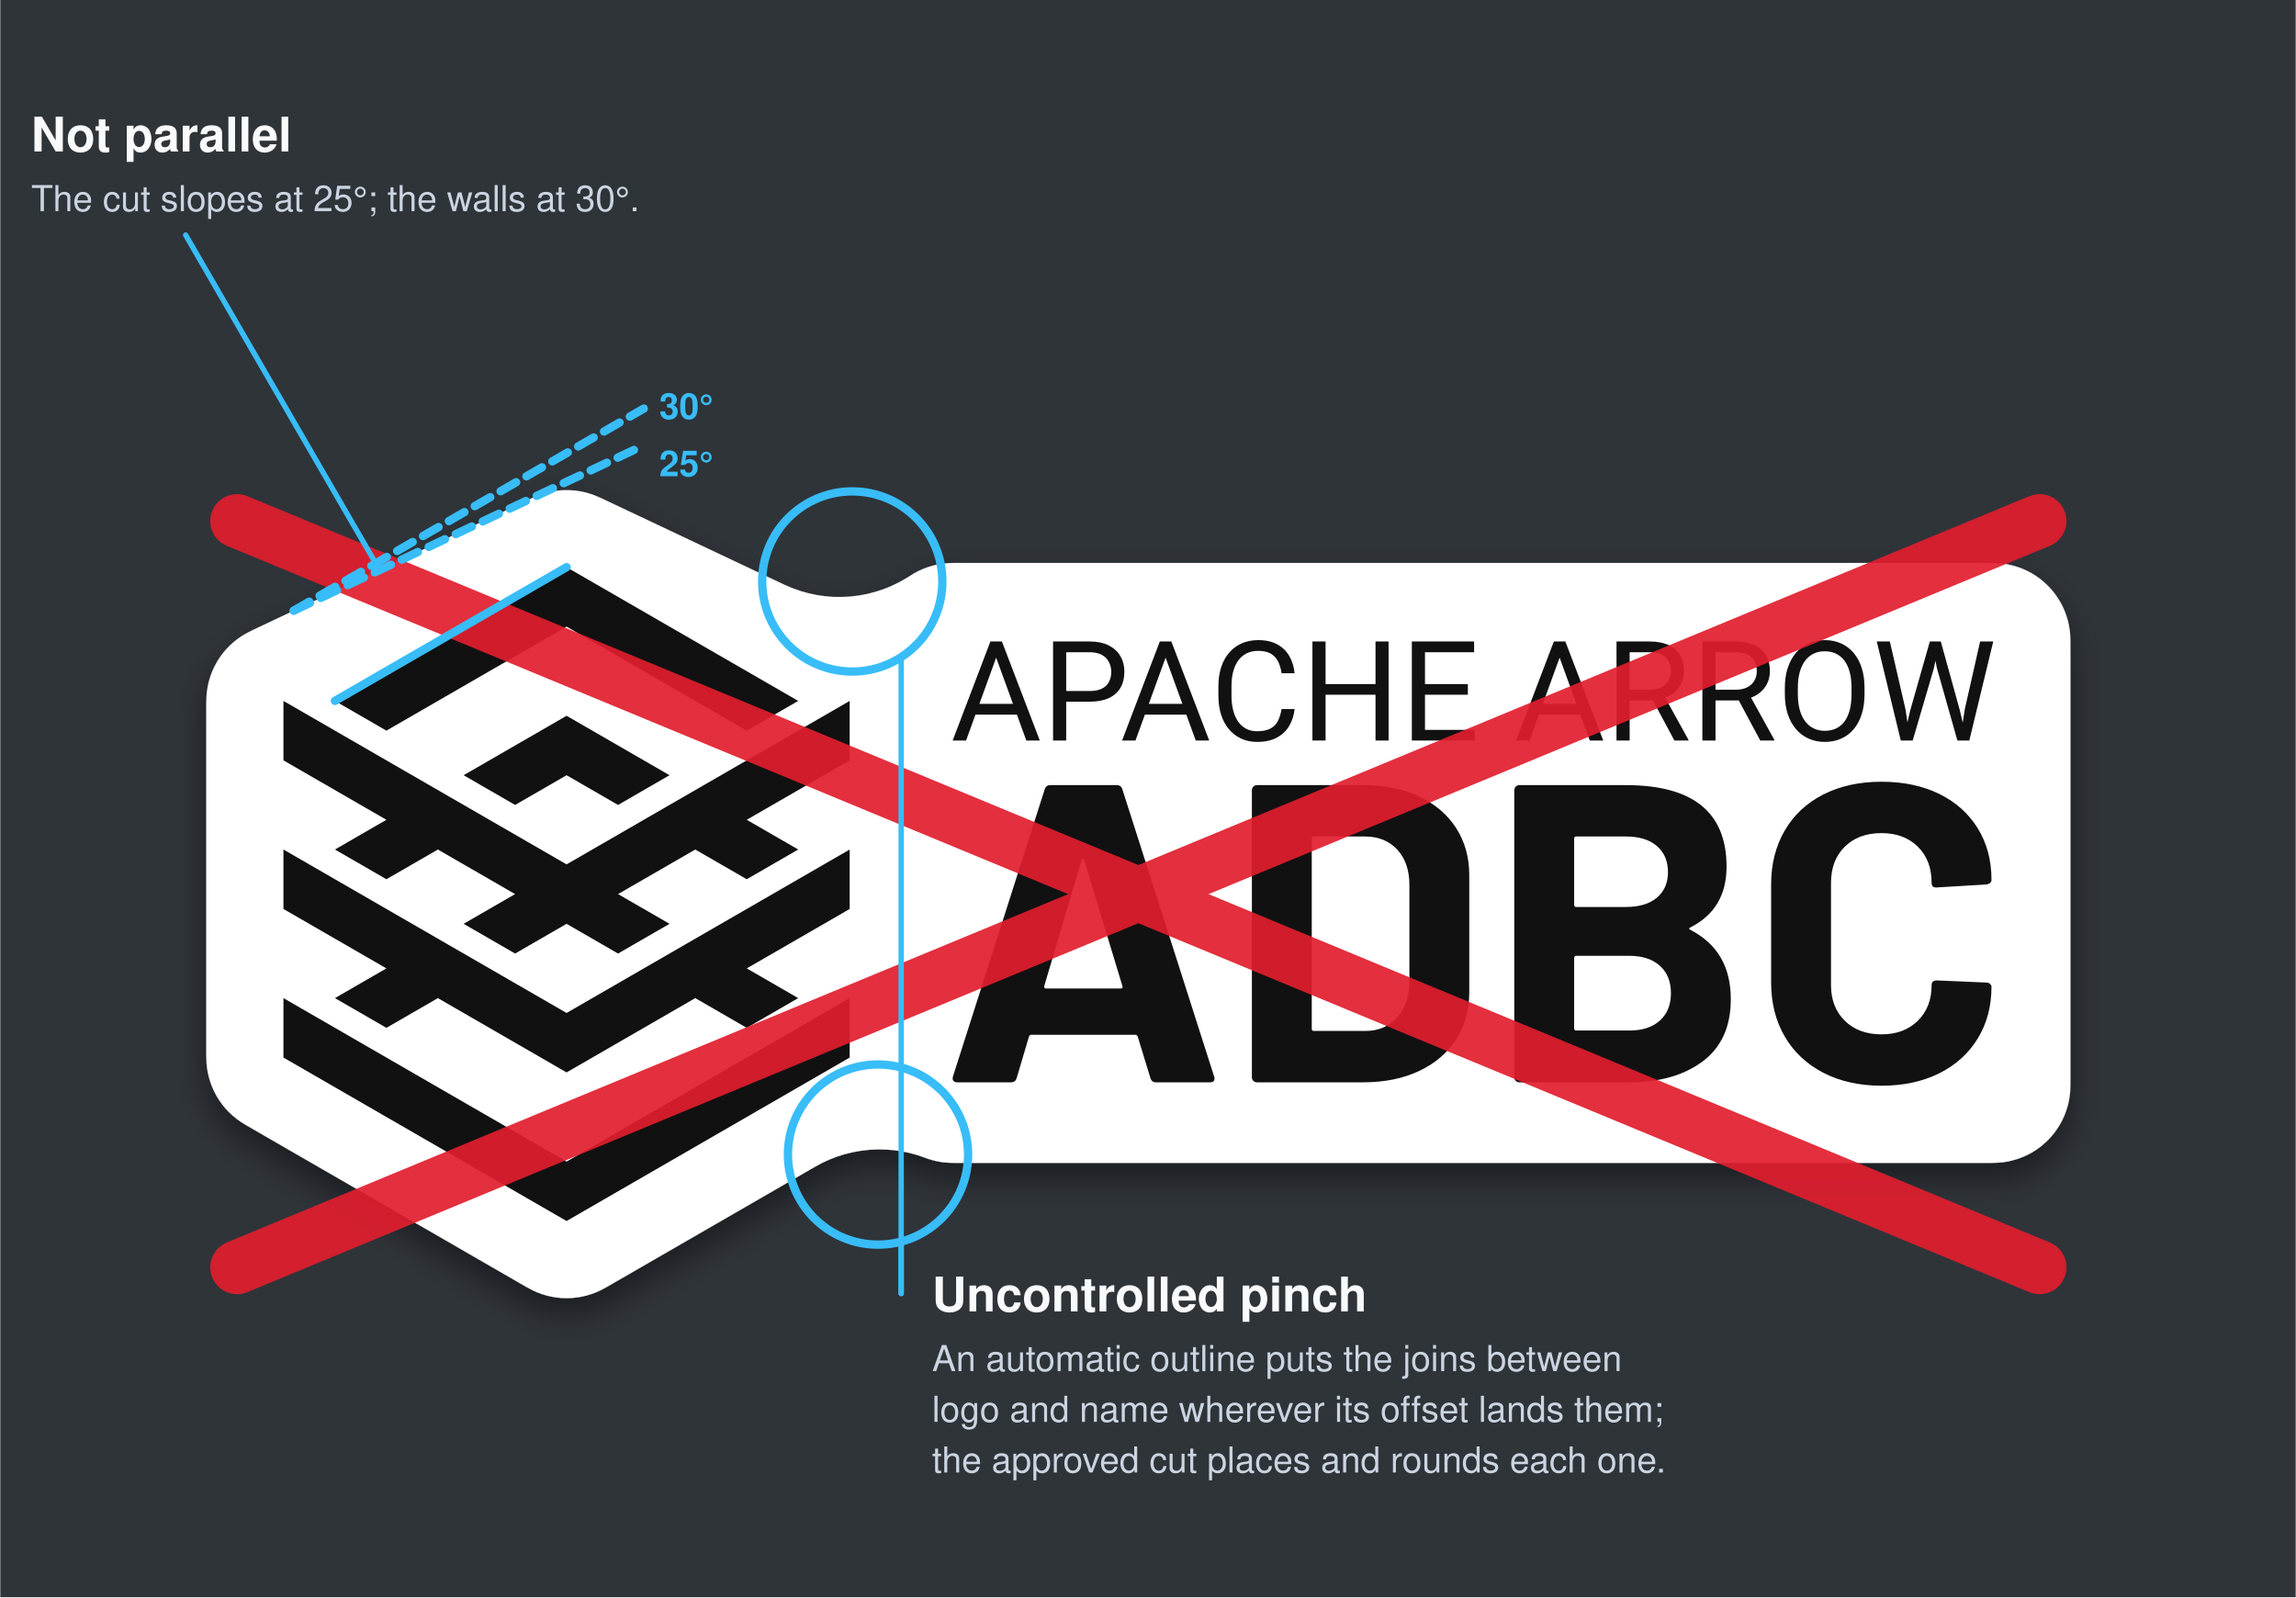
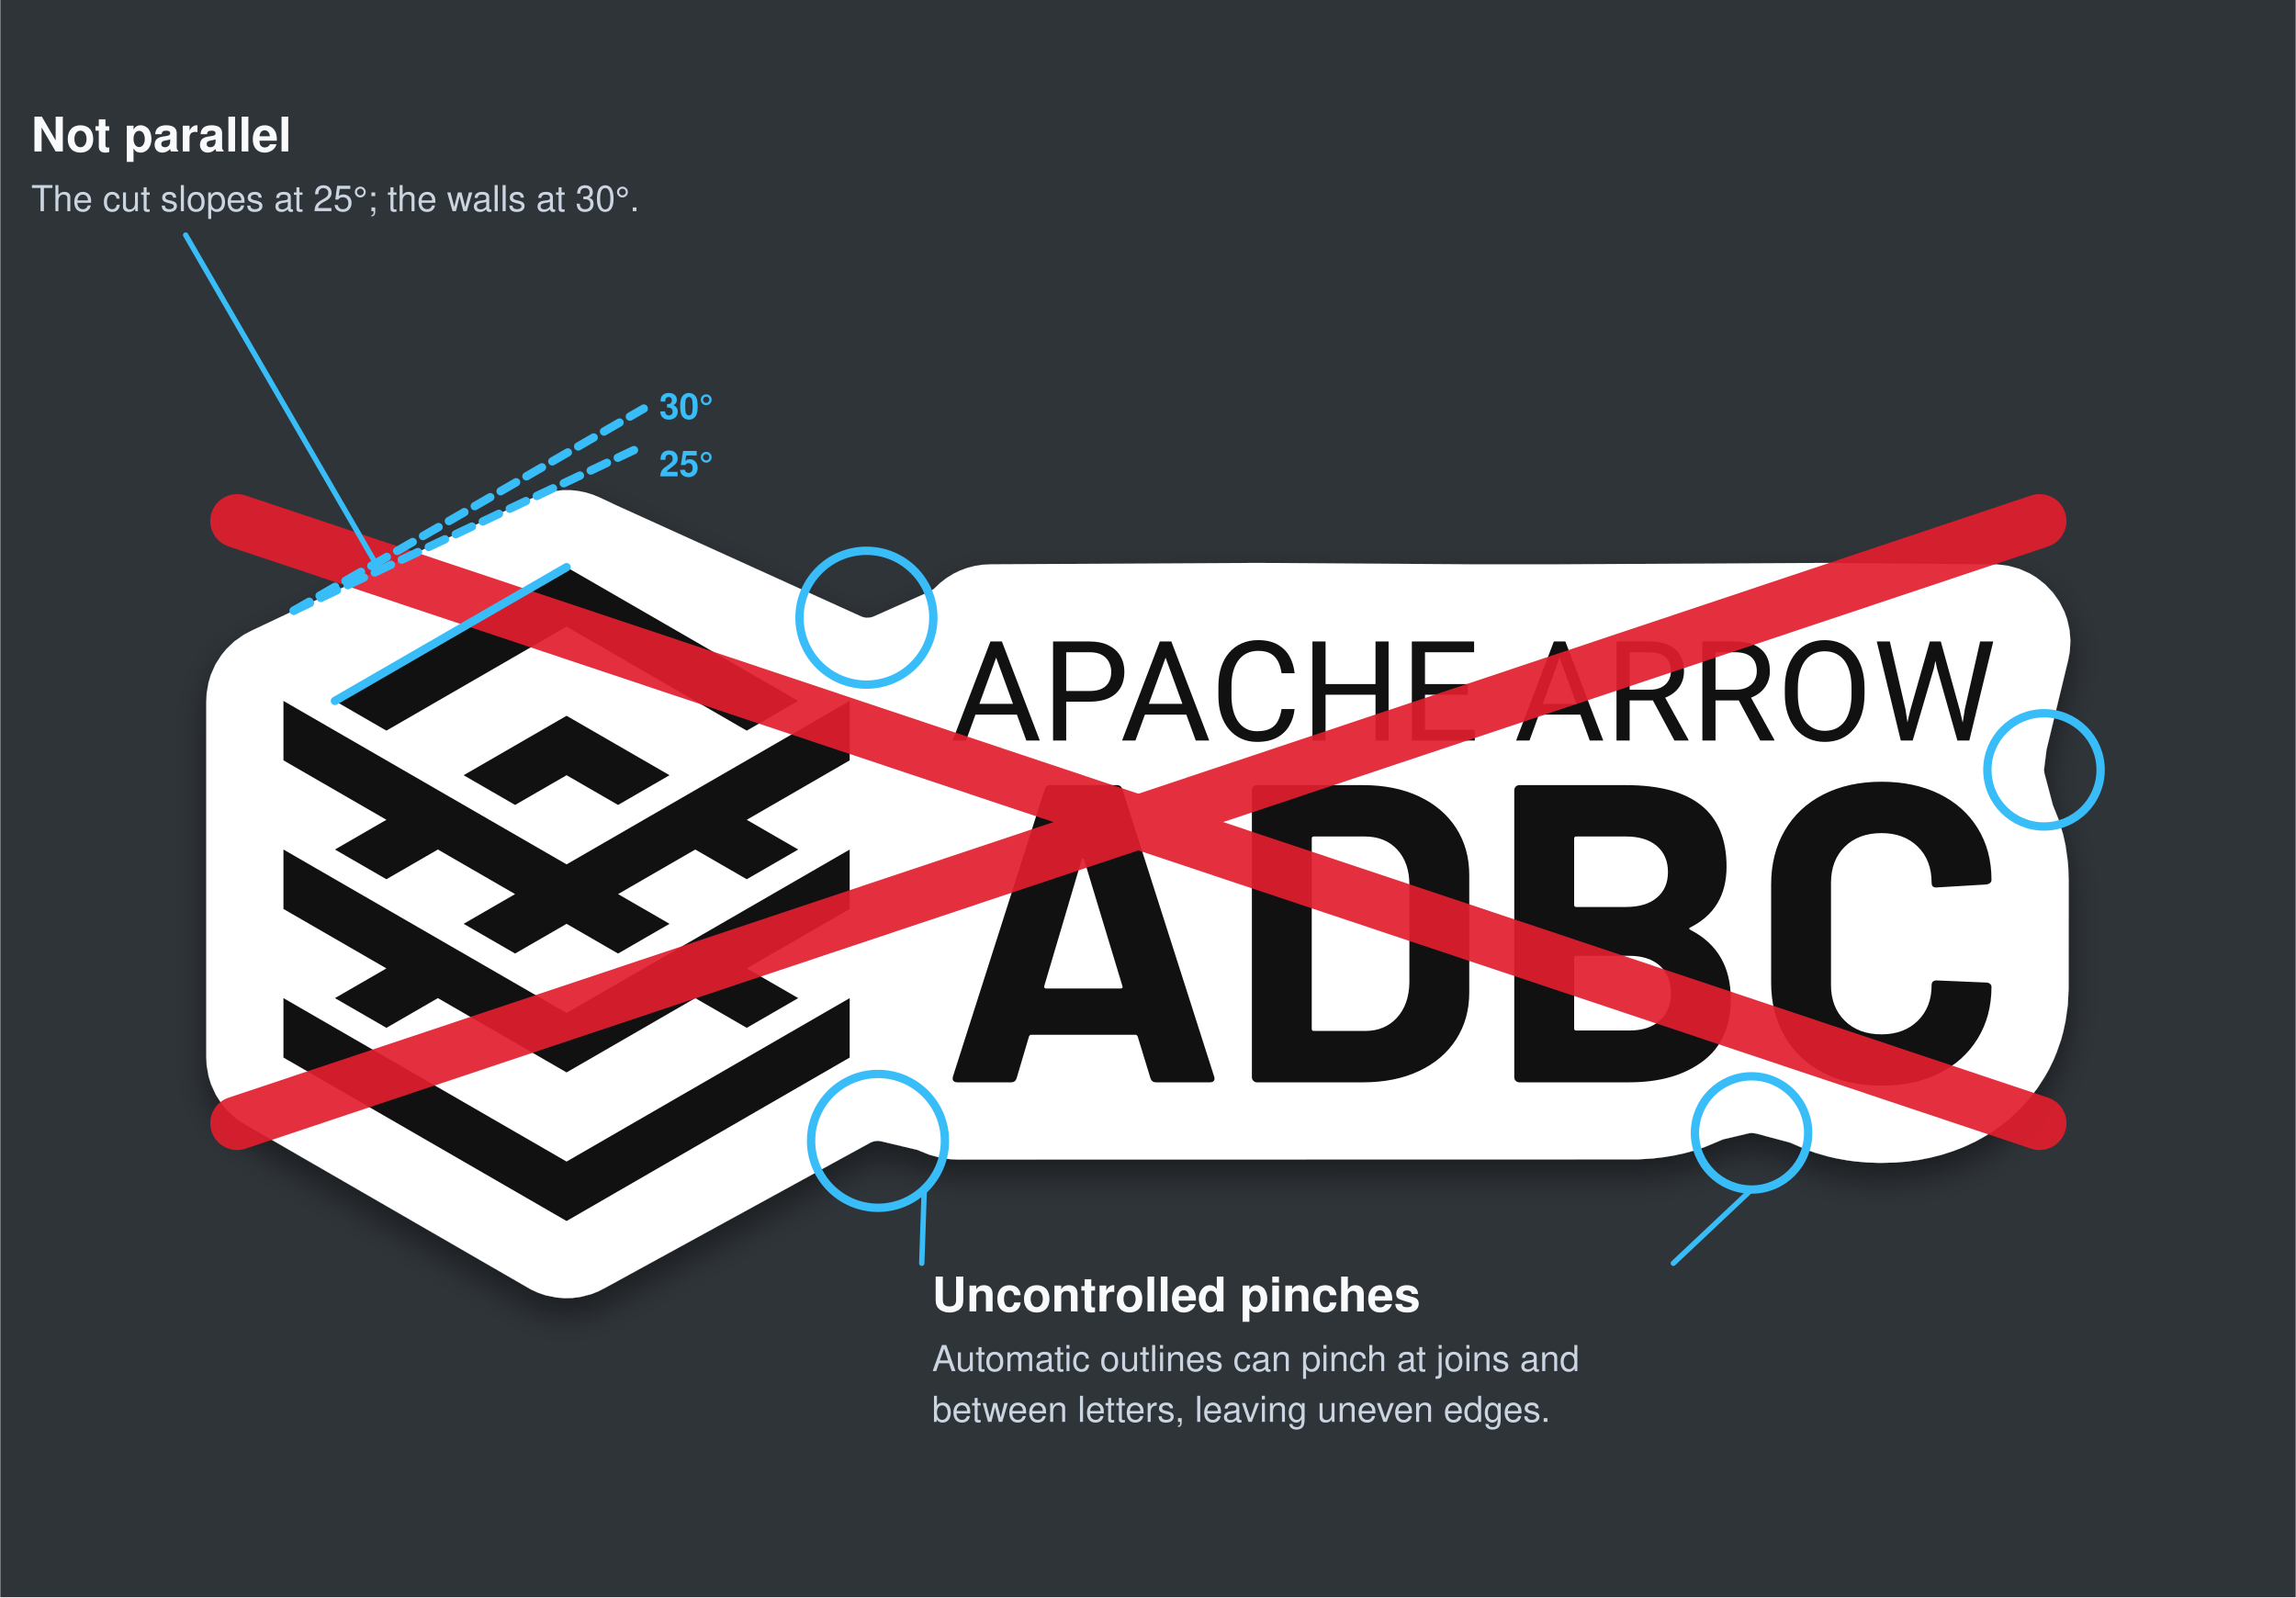
<svg xmlns="http://www.w3.org/2000/svg" viewBox="-55.00 -104.41 445.90 310.27" width="1784" height="1241">
  <defs>
    <filter id="shadow" x="-20%" y="-20%" width="140%" height="160%">
      <feGaussianBlur in="SourceAlpha" stdDeviation="3" />
      <feOffset dx="0" dy="3" result="blur" />
      <feComponentTransfer>
        <feFuncA type="linear" slope="0.45" />
      </feComponentTransfer>
      <feMerge>
        <feMergeNode />
        <feMergeNode in="SourceGraphic" />
      </feMerge>
    </filter>
  </defs>
  <rect x="-55.00" y="-104.41" width="445.90" height="310.27" fill="#2f3439" />
-   <path d="M-6.03,18.01L-7.29,18.66L-8.14,19.17L-8.96,19.74L-9.74,20.36L-10.47,21.03L-11.16,21.75L-11.80,22.51L-12.39,23.32L-12.92,24.16L-13.39,25.03L-13.81,25.94L-14.17,26.87L-14.46,27.82L-14.69,28.79L-14.85,29.77L-14.95,30.76L-15.00,32.17L-15.00,100.63L-14.95,102.02L-14.86,102.99L-14.70,103.96L-14.48,104.91L-14.19,105.85L-13.85,106.77L-13.44,107.66L-12.98,108.53L-12.46,109.36L-11.89,110.16L-11.27,110.92L-10.60,111.63L-9.88,112.30L-9.12,112.93L-8.33,113.50L-7.15,114.23L47.15,145.58L48.37,146.23L49.26,146.64L50.18,146.98L51.12,147.27L52.08,147.49L53.04,147.65L54.02,147.75L55.00,147.78L55.98,147.75L56.96,147.65L57.92,147.49L58.88,147.27L59.82,146.98L60.74,146.64L61.63,146.23L62.85,145.58L103.30,122.23L104.69,121.48L106.12,120.83L107.59,120.26L109.10,119.79L110.63,119.42L112.19,119.14L113.75,118.96L115.33,118.88L116.91,118.90L118.48,119.02L120.04,119.24L121.59,119.56L123.11,119.97L124.60,120.48L125.18,120.70L126.12,120.98L127.08,121.21L128.04,121.37L129.02,121.46L130.41,121.51L331.74,121.51L333.13,121.46L334.11,121.37L335.08,121.21L336.03,120.98L336.97,120.70L337.89,120.35L338.78,119.95L339.65,119.49L340.48,118.97L341.28,118.40L342.03,117.77L342.75,117.10L343.42,116.39L344.04,115.63L344.61,114.83L345.13,114.00L345.59,113.14L346.00,112.24L346.34,111.32L346.63,110.39L346.85,109.43L347.01,108.46L347.11,107.49L347.15,106.10L347.15,20.35L347.11,18.96L347.01,17.99L346.85,17.02L346.63,16.06L346.34,15.13L346.00,14.21L345.59,13.31L345.13,12.45L344.61,11.62L344.04,10.82L343.42,10.06L342.75,9.35L342.03,8.68L341.28,8.05L340.48,7.48L339.65,6.96L338.78,6.50L337.89,6.10L336.97,5.75L336.03,5.47L335.08,5.24L334.11,5.08L333.13,4.99L331.74,4.94L130.41,4.94L129.02,4.99L128.04,5.08L127.08,5.24L126.12,5.47L125.18,5.75L124.26,6.10L123.37,6.50L122.51,6.96L121.18,7.79L119.74,8.62L118.25,9.35L116.71,9.99L115.13,10.51L113.52,10.94L111.89,11.25L110.24,11.46L108.58,11.55L106.92,11.54L105.26,11.41L103.62,11.18L101.99,10.83L100.39,10.38L98.82,9.82L97.30,9.17L61.79,-7.61L60.47,-8.18L59.51,-8.52L58.53,-8.79L57.53,-9.00L56.52,-9.13L55.51,-9.20L54.49,-9.20L53.48,-9.13L52.47,-9.00L51.47,-8.79L50.49,-8.52L49.53,-8.18L48.21,-7.61L-6.03,18.01Z" fill="#ffffff" filter="url(#shadow)" />
+   <path d="M48.13,146.12L49.56,146.76L50.97,147.24L53.10,147.66L54.59,147.78L56.08,147.75L57.64,147.55L59.74,147.02L61.13,146.47L62.63,145.70L113.97,117.59L114.51,117.36L115.08,117.24L115.52,117.22L116.10,117.30L123.16,118.98L125.40,119.89L127.64,120.51L129.56,120.79L131.00,120.85L263.07,120.82L266.00,120.64L268.05,120.40L270.13,120.06L272.12,119.63L274.16,119.07L276.10,118.42L279.66,116.93L284.61,115.76L285.20,115.68L286.08,115.79L292.66,117.55L296.18,119.05L297.68,119.57L300.05,120.25L301.59,120.61L303.80,121.01L305.39,121.22L307.70,121.42L310.10,121.50L313.12,121.43L315.40,121.24L317.63,120.94L319.96,120.48L322.12,119.93L324.42,119.19L326.46,118.39L328.69,117.35L330.54,116.33L332.68,114.96L333.94,114.04L335.54,112.73L336.72,111.65L338.51,109.79L339.54,108.56L340.78,106.91L342.17,104.75L342.97,103.34L343.87,101.49L344.49,99.99L345.34,97.54L345.76,96.00L346.20,93.96L346.64,90.85L346.80,87.67L346.81,66.59L346.75,64.53L346.64,62.97L346.21,59.87L345.75,57.76L344.85,54.79L343.74,52.00L342.11,45.87L342.01,45.15L342.51,41.19L346.69,23.92L347.01,22.26L347.15,20.08L346.98,17.97L346.50,15.84L345.98,14.40L344.99,12.45L343.72,10.67L342.21,9.09L340.55,7.78L339.24,6.99L337.24,6.10L335.13,5.51L332.97,5.23L299.29,4.94L246.31,5.22L231.73,5.22L189.25,4.94L137.45,5.21L135.80,5.29L134.32,5.52L132.86,5.90L131.45,6.41L130.10,7.07L128.77,7.90L127.58,8.82L126.31,10.02L125.71,10.42L114.53,15.40L113.96,15.55L113.21,15.59L112.63,15.48L112.21,15.33L64.64,-6.26L61.55,-7.72L60.08,-8.33L58.68,-8.76L57.23,-9.05L55.77,-9.20L54.30,-9.20L52.04,-8.93L50.62,-8.57L49.23,-8.07L-6.23,18.11L-7.73,18.91L-9.54,20.18L-11.08,21.65L-12.06,22.85L-13.21,24.65L-14.11,26.67L-14.55,28.14L-14.92,30.25L-15.00,31.94L-15.00,100.88L-14.92,102.57L-14.54,104.70L-14.08,106.20L-13.15,108.24L-11.98,110.06L-10.97,111.26L-9.38,112.74L-8.10,113.65L48.13,146.12Z" fill="#ffffff" filter="url(#shadow)" />
  <g fill="#111111" fill-rule="evenodd">
    <path d="M10,31.754L20,37.528L55,17.321L90,37.528L100,31.754L55,5.774Z" />
    <path d="M20,66.395L30,60.622L45,69.282L35,75.056L45,80.829L55,75.056L65,80.829L75,75.056L65,69.282L80,60.622L90,66.395L100,60.622L90,54.848L110,43.301L110,31.754L55,63.509L0,31.754L0,43.301L20,54.848L10,60.622Z" />
    <path d="M45,51.962L55,46.188L65,51.962L75,46.188L55,34.641L35,46.188Z" />
    <path d="M90,95.263L100,89.489L90,83.716L110,72.169L110,60.622L55,92.376L0,60.622L0,72.169L20,83.716L10,89.489L20,95.263L30,89.489L55,103.923L80,89.489Z" />
    <path d="M55,121.244L0,89.489L0,101.036L55,132.791L110,101.036L110,89.489Z" />
    <path d="M306.602 34.324Q306.06 36.042 305.042 37.245Q304.025 38.448 302.604 39.082Q301.183 39.717 299.425 39.717Q297.72 39.717 296.299 39.082Q294.878 38.448 293.84 37.245Q292.803 36.042 292.234 34.324Q291.666 32.605 291.666 30.438V29.222Q291.666 27.054 292.228 25.342Q292.79 23.631 293.82 22.421Q294.851 21.212 296.272 20.577Q297.693 19.943 299.398 19.943Q301.156 19.943 302.577 20.577Q303.998 21.212 305.023 22.421Q306.047 23.631 306.595 25.342Q307.144 27.054 307.144 29.222V30.438Q307.144 32.605 306.602 34.324ZM282.017 20.207Q284.185 20.207 285.685 20.868Q287.185 21.529 287.972 22.818Q288.758 24.106 288.758 25.983Q288.758 27.305 288.223 28.396Q287.687 29.486 286.69 30.246Q285.989 30.78 285.096 31.121L289.617 39.294V39.452H286.894L282.712 31.654H278.197V39.452H275.646V20.207H282.017ZM265.336 20.207Q267.504 20.207 269.004 20.868Q270.504 21.529 271.291 22.818Q272.077 24.106 272.077 25.983Q272.077 27.305 271.542 28.396Q271.007 29.486 270.009 30.246Q269.308 30.78 268.416 31.121L272.936 39.294V39.452H270.214L266.031 31.654H261.516V39.452H258.965V20.207H265.336ZM152.06 31.905V39.452H149.509V20.207H156.607Q158.788 20.207 160.295 20.961Q161.802 21.714 162.582 23.042Q163.362 24.371 163.362 26.076Q163.362 27.926 162.582 29.235Q161.802 30.544 160.295 31.224Q158.788 31.905 156.607 31.905H152.06ZM315.101 33.372 315.483 35.921 316.013 33.636 319.833 20.207H321.961L325.675 33.636L326.218 35.978L326.627 33.359L329.601 20.207H332.152L327.499 39.452H325.186L321.221 25.428L320.915 23.955L320.613 25.428L316.502 39.452H314.189L309.523 20.207H312.061L315.101 33.372ZM248.47 20.207H249.026L256.388 39.452H253.771L251.938 34.416H243.889L242.06 39.452H239.456L246.792 20.207H248.47ZM139.014 20.207H139.57L146.932 39.452H144.315L142.482 34.416H134.433L132.604 39.452H130L137.336 20.207H139.014ZM171.927 20.207H172.482L179.844 39.452H177.227L175.394 34.416H167.345L165.516 39.452H162.912L170.248 20.207H171.927ZM304.619 29.195Q304.619 27.477 304.269 26.155Q303.919 24.833 303.245 23.935Q302.571 23.036 301.599 22.573Q300.628 22.111 299.398 22.111Q298.209 22.111 297.25 22.573Q296.292 23.036 295.611 23.935Q294.931 24.833 294.561 26.155Q294.191 27.477 294.191 29.195V30.438Q294.191 32.169 294.561 33.498Q294.931 34.826 295.625 35.731Q296.319 36.637 297.277 37.1Q298.235 37.562 299.425 37.562Q300.667 37.562 301.632 37.1Q302.597 36.637 303.265 35.731Q303.932 34.826 304.276 33.498Q304.619 32.169 304.619 30.438V29.195ZM202.446 28.482H212.148V20.207H214.686V39.452H212.148V30.557H202.446V39.452H199.895V20.207H202.446V28.482ZM221.757 20.207H231.301V22.296H221.757V28.482H230.085V30.557H221.757V37.377H231.433V39.452H219.206V20.207H221.757ZM196.432 33.332Q196.234 35.157 195.388 36.597Q194.542 38.038 192.996 38.877Q191.449 39.717 189.136 39.717Q187.444 39.717 186.063 39.082Q184.682 38.448 183.69 37.278Q182.699 36.108 182.164 34.463Q181.628 32.817 181.628 30.795V28.878Q181.628 26.856 182.164 25.21Q182.699 23.565 183.71 22.388Q184.721 21.212 186.149 20.577Q187.576 19.943 189.361 19.943Q191.542 19.943 193.049 20.762Q194.555 21.582 195.395 23.029Q196.234 24.477 196.432 26.38H193.894Q193.709 25.032 193.207 24.06Q192.705 23.089 191.78 22.56Q190.854 22.031 189.361 22.031Q188.079 22.031 187.107 22.52Q186.136 23.009 185.481 23.908Q184.827 24.807 184.497 26.063Q184.166 27.318 184.166 28.852V30.795Q184.166 32.209 184.464 33.451Q184.761 34.694 185.369 35.632Q185.977 36.571 186.916 37.106Q187.854 37.641 189.136 37.641Q190.762 37.641 191.727 37.126Q192.692 36.61 193.187 35.646Q193.683 34.681 193.894 33.332H196.432ZM152.06 29.83H156.607Q158.101 29.83 159.026 29.354Q159.951 28.878 160.381 28.032Q160.811 27.186 160.811 26.102Q160.811 25.111 160.381 24.239Q159.951 23.366 159.026 22.831Q158.101 22.296 156.607 22.296H152.06V29.83ZM278.197 29.579H282.096Q283.471 29.579 284.383 29.096Q285.295 28.614 285.758 27.794Q286.22 26.975 286.22 25.983Q286.22 24.873 285.784 24.04Q285.348 23.208 284.416 22.752Q283.484 22.296 282.017 22.296H278.197V29.579ZM261.516 29.579H265.416Q266.79 29.579 267.702 29.096Q268.614 28.614 269.077 27.794Q269.54 26.975 269.54 25.983Q269.54 24.873 269.103 24.04Q268.667 23.208 267.735 22.752Q266.803 22.296 265.336 22.296H261.516V29.579ZM135.192 32.328H141.722L138.453 23.348L135.192 32.328ZM168.104 32.328H174.634L171.365 23.348L168.104 32.328ZM244.648 32.328H251.178L247.909 23.348L244.648 32.328Z" />
    <path d="M188.131 49.102Q188.131 48.69 188.42 48.401Q188.708 48.113 189.121 48.113H209.74Q215.926 48.113 220.586 50.298Q225.246 52.484 227.803 56.443Q230.36 60.402 230.36 65.598V88.362Q230.36 93.558 227.803 97.517Q225.246 101.476 220.586 103.662Q215.926 105.848 209.74 105.848H189.121Q188.708 105.848 188.42 105.559Q188.131 105.27 188.131 104.858V49.102ZM281.167 89.682Q281.167 97.682 275.723 101.765Q270.28 105.848 261.454 105.848H240.092Q239.68 105.848 239.391 105.559Q239.103 105.27 239.103 104.858V49.102Q239.103 48.69 239.391 48.401Q239.68 48.113 240.092 48.113H260.795Q280.342 48.113 280.342 63.948Q280.342 72.196 273.331 75.743Q273.084 75.867 273.084 75.99Q273.084 76.114 273.331 76.238Q281.167 80.279 281.167 89.682ZM165.944 96.94Q165.779 96.61 165.532 96.61H145.242Q144.995 96.61 144.83 96.94L142.438 105.023Q142.19 105.848 141.366 105.848H130.891Q130.396 105.848 130.148 105.559Q129.901 105.27 130.066 104.693L147.881 48.937Q148.129 48.113 148.954 48.113H161.903Q162.728 48.113 162.975 48.937L180.79 104.693Q180.873 104.858 180.873 105.105Q180.873 105.848 179.966 105.848H169.491Q168.666 105.848 168.419 105.023L165.944 96.94ZM289.002 67.413Q289.002 61.474 291.642 56.938Q294.281 52.401 299.147 49.927Q304.013 47.453 310.447 47.453Q316.798 47.453 321.623 49.803Q326.448 52.154 329.128 56.484Q331.809 60.814 331.809 66.505Q331.809 67.248 330.819 67.413L321.169 67.99H321.004Q320.179 67.99 320.179 67.083Q320.179 62.711 317.499 60.072Q314.818 57.433 310.447 57.433Q305.993 57.433 303.312 60.072Q300.632 62.711 300.632 67.083V86.96Q300.632 91.249 303.312 93.888Q305.993 96.527 310.447 96.527Q314.818 96.527 317.499 93.888Q320.179 91.249 320.179 86.96Q320.179 86.053 321.169 86.053L330.819 86.465Q331.231 86.465 331.52 86.713Q331.809 86.96 331.809 87.29Q331.809 92.981 329.128 97.352Q326.448 101.724 321.623 104.115Q316.798 106.507 310.447 106.507Q304.013 106.507 299.147 103.992Q294.281 101.476 291.642 96.94Q289.002 92.404 289.002 86.465V67.413ZM210.153 95.868Q213.947 95.868 216.297 93.311Q218.648 90.754 218.73 86.465V67.495Q218.73 63.206 216.38 60.649Q214.029 58.092 210.07 58.092H200.173Q199.76 58.092 199.76 58.505V95.455Q199.76 95.868 200.173 95.868H210.153ZM267.393 83.207Q265.248 81.269 261.372 81.269H251.145Q250.732 81.269 250.732 81.681V95.373Q250.732 95.785 251.145 95.785H261.454Q265.248 95.785 267.393 93.847Q269.537 91.909 269.537 88.527Q269.537 85.145 267.393 83.207ZM250.732 71.371Q250.732 71.784 251.145 71.784H260.795Q264.671 71.784 266.816 69.969Q268.96 68.155 268.96 65.021Q268.96 61.804 266.816 59.948Q264.671 58.092 260.795 58.092H251.145Q250.732 58.092 250.732 58.505V71.371ZM162.645 87.62Q162.883 87.62 162.968 87.506Q163.061 87.382 162.975 87.125L155.552 62.629Q155.469 62.299 155.304 62.34Q155.139 62.381 155.057 62.629L147.799 87.125Q147.751 87.414 147.871 87.534Q147.957 87.62 148.129 87.62H162.645Z" />
  </g>
  <g stroke="#e11d2e" stroke-width="10.44" stroke-linecap="round" opacity="0.92">
-     <line x1="-9" y1="-3.2" x2="341.15" y2="141.78" />
-     <line x1="-9" y1="141.78" x2="341.15" y2="-3.2" />
+     <line x1="-9" y1="-3.2" x2="341.15" y2="113.78" />
+     <line x1="-9" y1="113.78" x2="341.15" y2="-3.2" />
  </g>
  <g>
+     <text x="-49" y="-74.98" font-family="'Helvetica Neue', Helvetica, Arial, sans-serif" font-size="9.28" font-weight="700" fill="#f8fafc">Not parallel</text>
+     <text x="-49" y="-63.39" font-family="'Helvetica Neue', Helvetica, Arial, sans-serif" font-size="6.96" font-weight="400" fill="#cbd5e1">The cut slopes at 25°; the walls at 30°.</text>
    <line x1="2" y1="14.22" x2="70" y2="-25.04" stroke="#38bdf8" stroke-width="1.62" stroke-linecap="round" stroke-dasharray="3.48 2.32" />
-     <line x1="2" y1="14.22" x2="70" y2="-17.9" stroke="#38bdf8" stroke-width="1.62" stroke-linecap="round" stroke-dasharray="3.48 2.32" />
+     <line x1="2" y1="14.22" x2="70" y2="-17.87" stroke="#38bdf8" stroke-width="1.62" stroke-linecap="round" stroke-dasharray="3.48 2.32" />
    <line x1="10" y1="31.75" x2="55" y2="5.77" stroke="#38bdf8" stroke-width="1.62" stroke-linecap="round" />
    <text x="73" y="-23.04" font-family="'Helvetica Neue', Helvetica, Arial, sans-serif" font-size="6.96" font-weight="700" fill="#38bdf8">30°</text>
-     <text x="73" y="-11.9" font-family="'Helvetica Neue', Helvetica, Arial, sans-serif" font-size="6.96" font-weight="700" fill="#38bdf8">25°</text>
-     <text x="-49" y="-74.98" font-family="'Helvetica Neue', Helvetica, Arial, sans-serif" font-size="9.28" font-weight="700" fill="#f8fafc">Not parallel</text>
-     <text x="-49" y="-63.39" font-family="'Helvetica Neue', Helvetica, Arial, sans-serif" font-size="6.96" font-weight="400" fill="#cbd5e1">The cut slopes at 25°; the walls at 30°.</text>
-     <line x1="-19" y1="-58.75" x2="18" y2="5.16" stroke="#38bdf8" stroke-width="1.04" stroke-linecap="round" />
-     <circle cx="110.5" cy="8.55" r="17.5" fill="none" stroke="#38bdf8" stroke-width="1.62" />
-     <circle cx="115.5" cy="119.88" r="17.5" fill="none" stroke="#38bdf8" stroke-width="1.62" />
-     <text x="126" y="150.35" font-family="'Helvetica Neue', Helvetica, Arial, sans-serif" font-size="9.28" font-weight="700" fill="#f8fafc">Uncontrolled pinch</text>
-     <text x="126" y="161.94" font-family="'Helvetica Neue', Helvetica, Arial, sans-serif" font-size="6.96" font-weight="400" fill="#cbd5e1">An automatic outline puts the joins between</text>
-     <text x="126" y="171.8" font-family="'Helvetica Neue', Helvetica, Arial, sans-serif" font-size="6.96" font-weight="400" fill="#cbd5e1">logo and name wherever its offset lands them;</text>
-     <text x="126" y="181.65" font-family="'Helvetica Neue', Helvetica, Arial, sans-serif" font-size="6.96" font-weight="400" fill="#cbd5e1">the approved cut places and rounds each one.</text>
-     <polyline points="120,146.87 120,23.25" fill="none" stroke="#38bdf8" stroke-width="1.04" stroke-linecap="round" stroke-linejoin="round" />
-     <polyline points="120,146.87 120,136.8" fill="none" stroke="#38bdf8" stroke-width="1.04" stroke-linecap="round" stroke-linejoin="round" />
+     <text x="73" y="-11.87" font-family="'Helvetica Neue', Helvetica, Arial, sans-serif" font-size="6.96" font-weight="700" fill="#38bdf8">25°</text>
+     <polyline points="-19,-58.75 18,5.17" fill="none" stroke="#38bdf8" stroke-width="1.04" stroke-linecap="round" stroke-linejoin="round" />
+     <circle cx="113.25" cy="15.59" r="13" fill="none" stroke="#38bdf8" stroke-width="1.62" />
+     <circle cx="115.5" cy="117.22" r="13" fill="none" stroke="#38bdf8" stroke-width="1.62" />
+     <circle cx="285.2" cy="115.68" r="11" fill="none" stroke="#38bdf8" stroke-width="1.62" />
+     <circle cx="342.01" cy="45.15" r="11" fill="none" stroke="#38bdf8" stroke-width="1.62" />
+     <text x="126" y="150.35" font-family="'Helvetica Neue', Helvetica, Arial, sans-serif" font-size="9.28" font-weight="700" fill="#f8fafc">Uncontrolled pinches</text>
+     <text x="126" y="161.94" font-family="'Helvetica Neue', Helvetica, Arial, sans-serif" font-size="6.96" font-weight="400" fill="#cbd5e1">Automatic outlines can pinch at joins and</text>
+     <text x="126" y="171.8" font-family="'Helvetica Neue', Helvetica, Arial, sans-serif" font-size="6.96" font-weight="400" fill="#cbd5e1">between letters, leaving uneven edges.</text>
+     <polyline points="124,141 124.5,126.22" fill="none" stroke="#38bdf8" stroke-width="1.04" stroke-linecap="round" stroke-linejoin="round" />
+     <polyline points="270,141 285.2,126.68" fill="none" stroke="#38bdf8" stroke-width="1.04" stroke-linecap="round" stroke-linejoin="round" />
  </g>
</svg>
